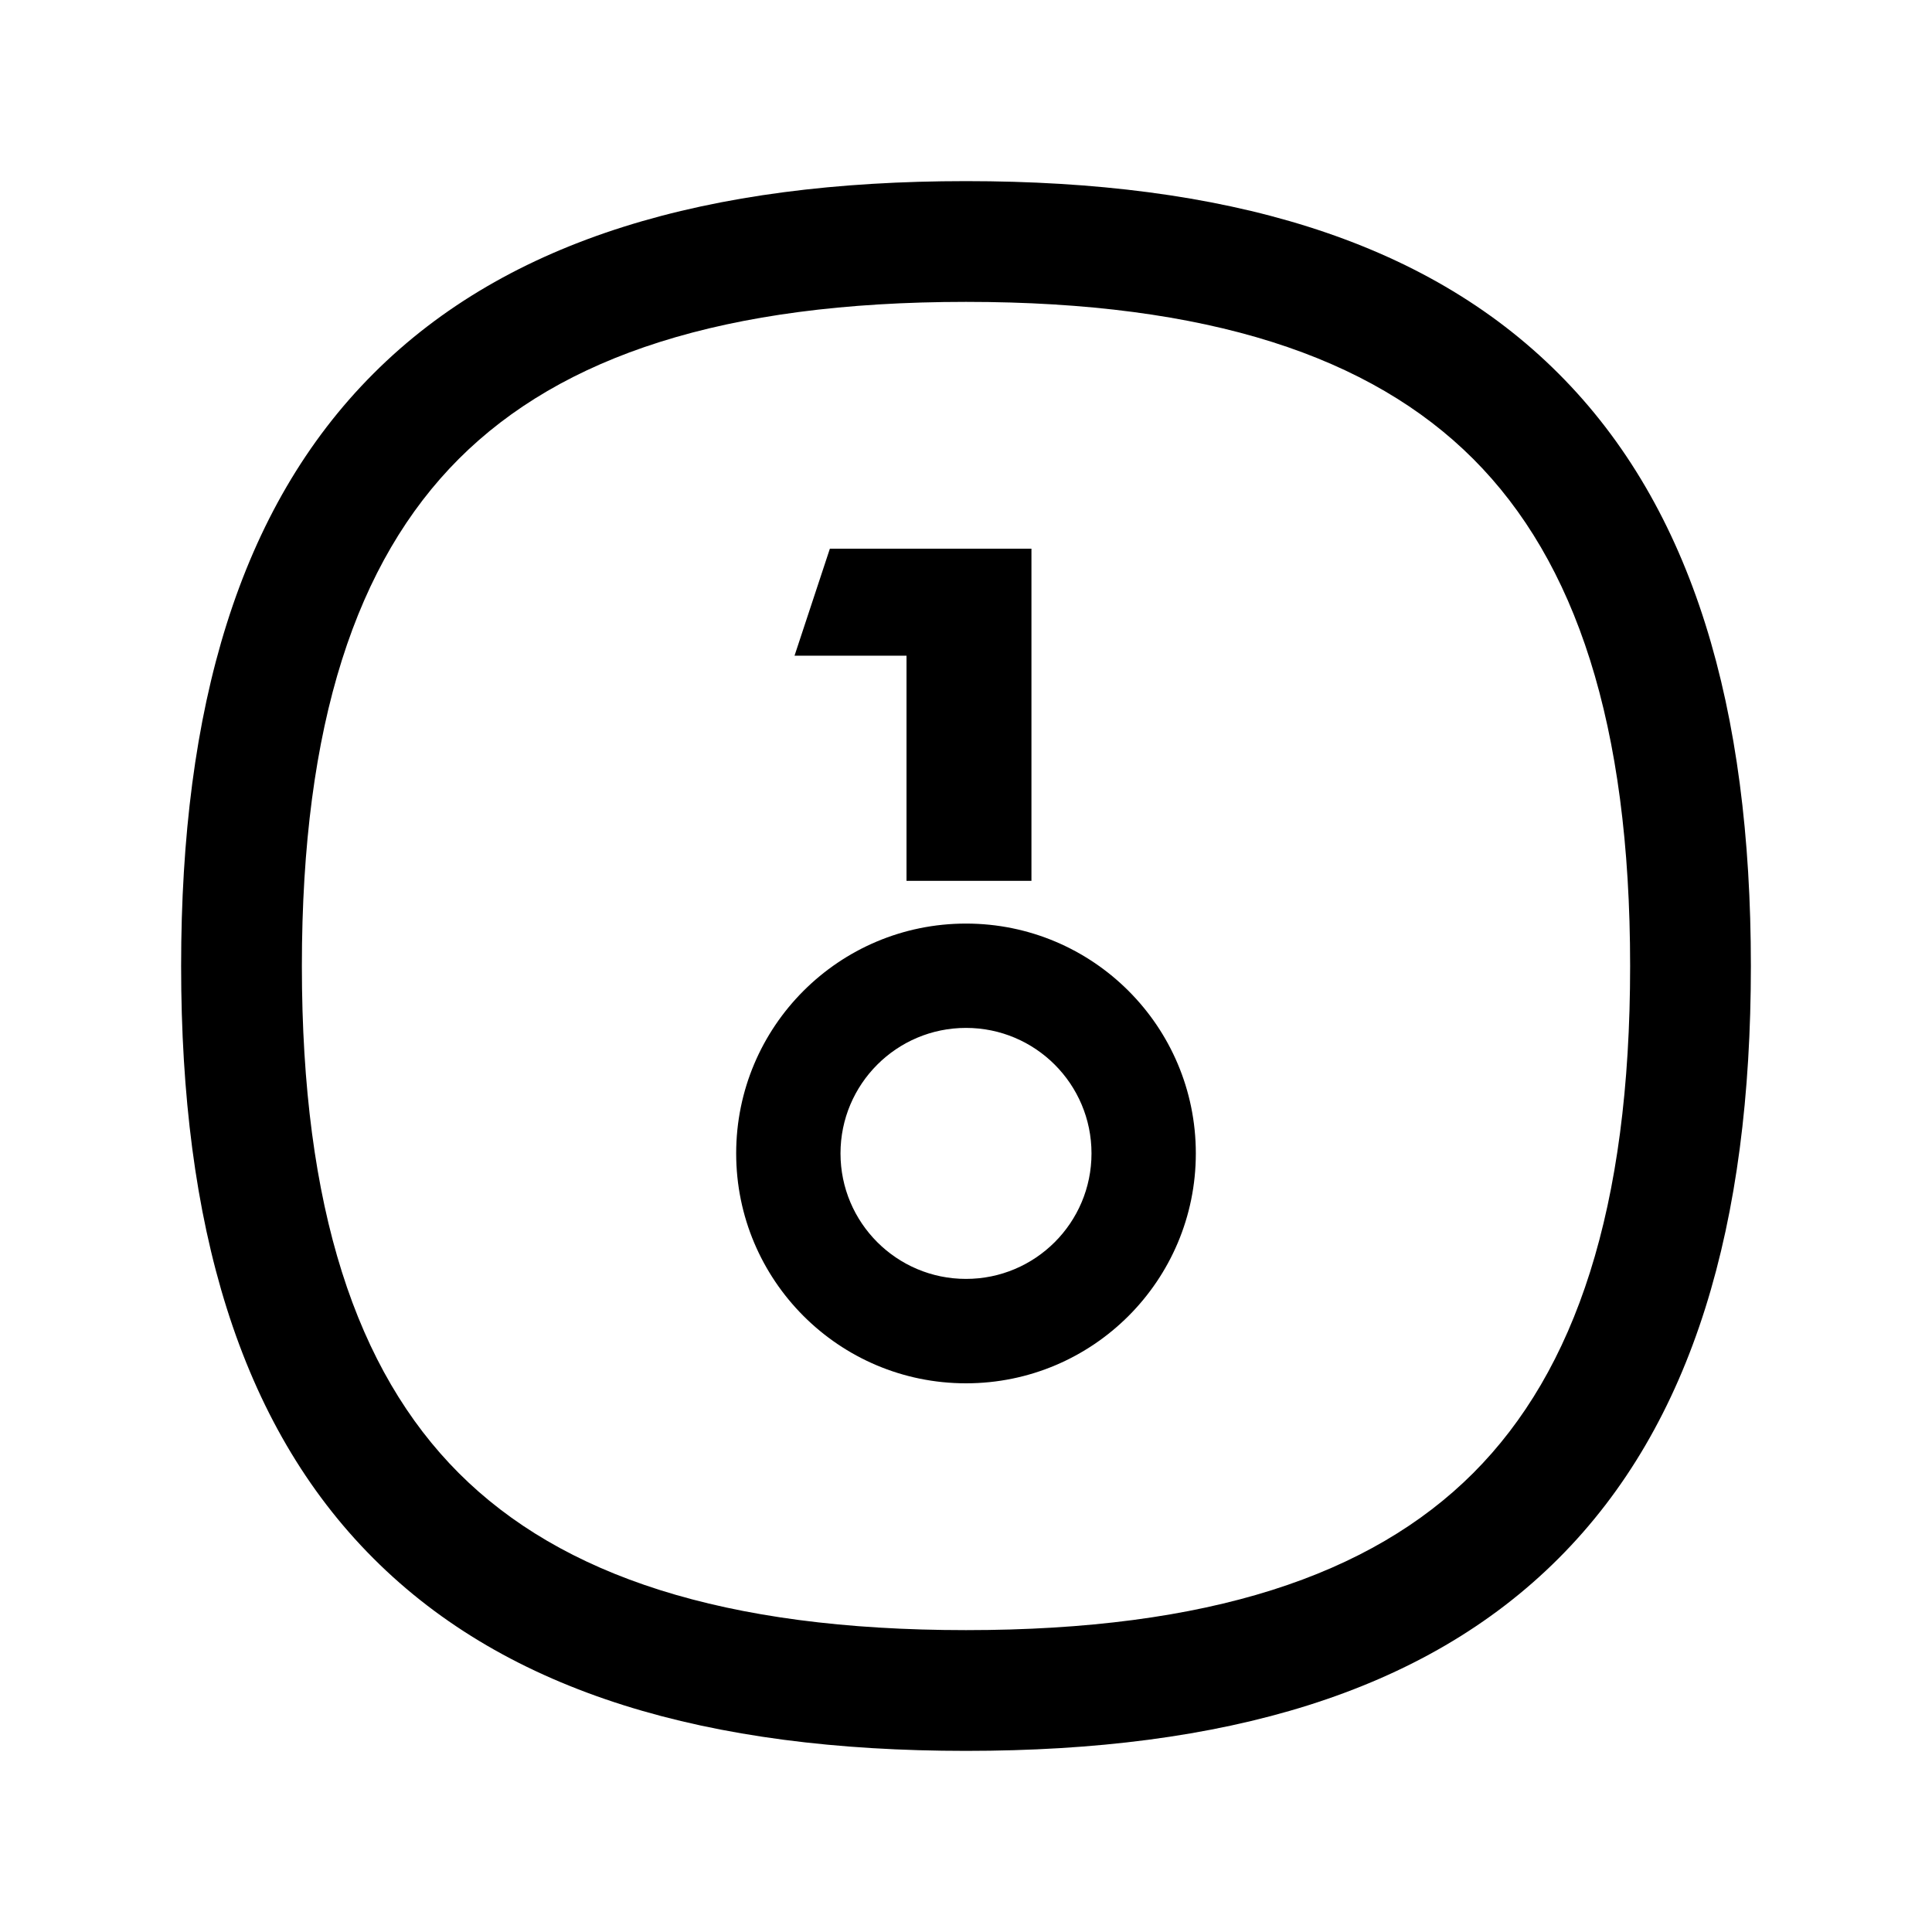
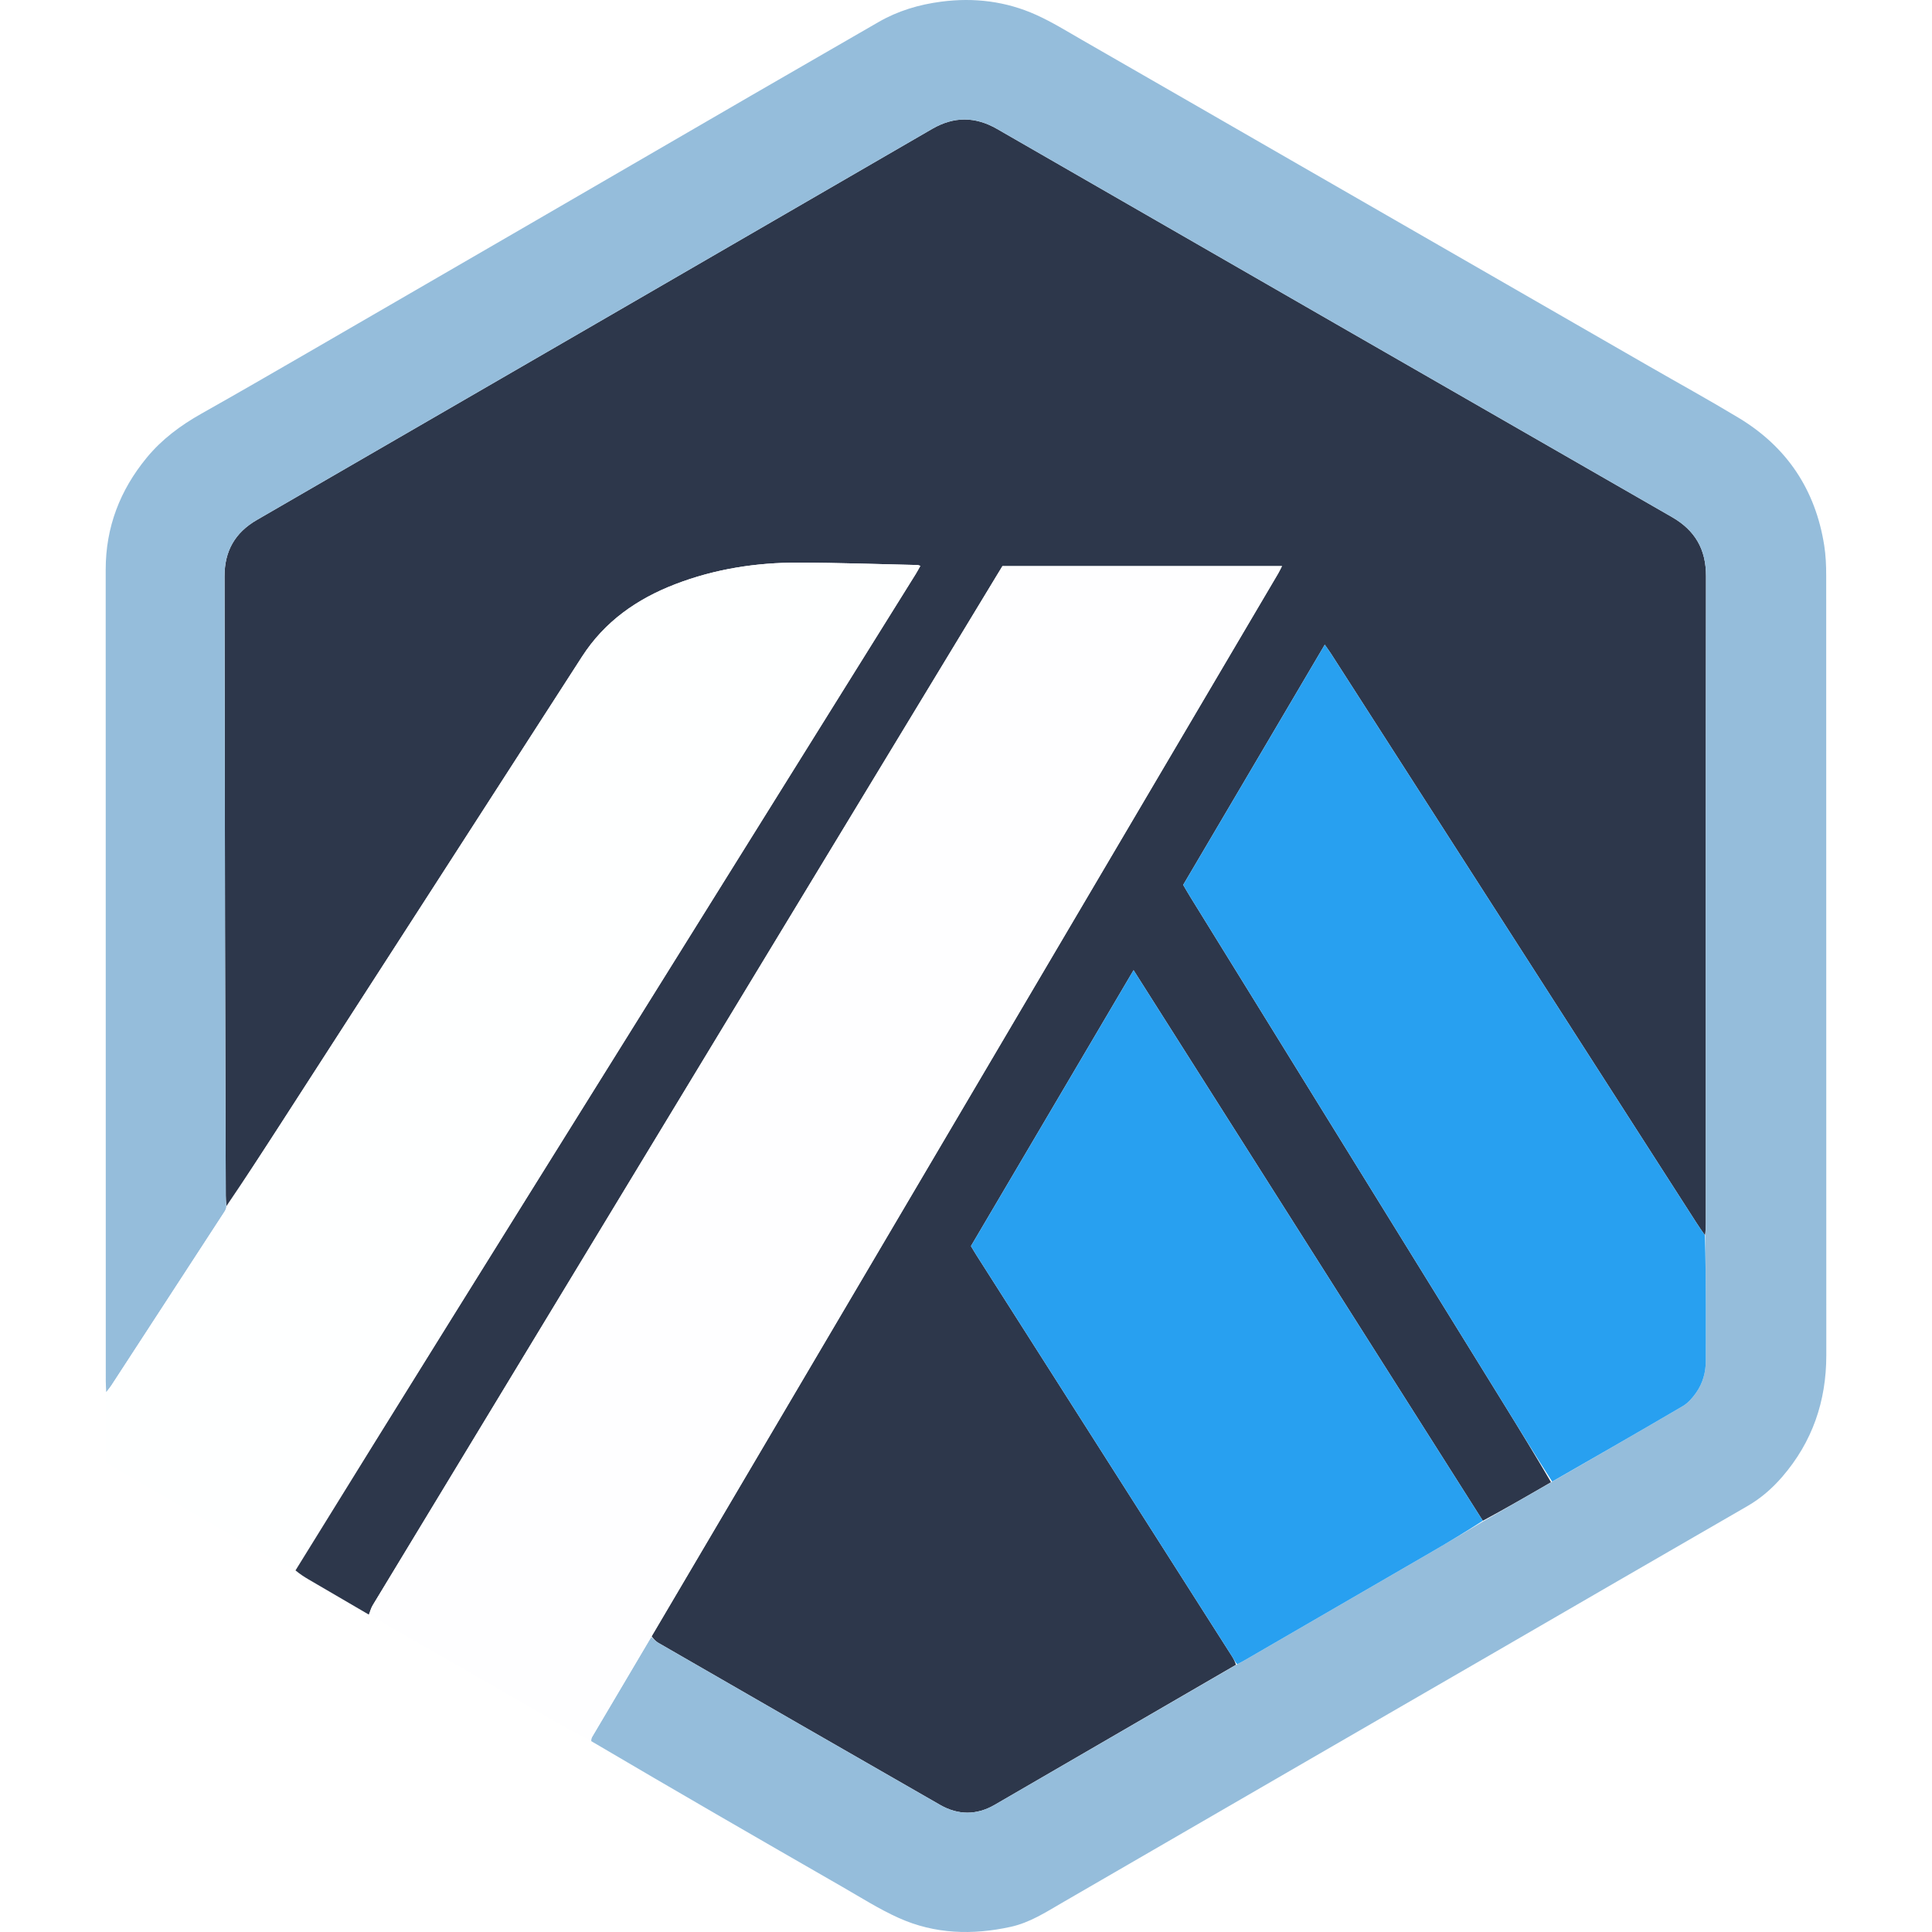
- <svg xmlns="http://www.w3.org/2000/svg" width="24" height="24" viewBox="0 0 24 24" fill="currentColor">
-   <path fill-rule="evenodd" clip-rule="evenodd" d="M5.7 5.7C4.427 6.974 3.75 8.989 3.75 12C3.75 15.011 4.427 17.026 5.7 18.3C6.974 19.573 8.989 20.25 12 20.25C15.011 20.25 17.026 19.573 18.3 18.3C19.573 17.026 20.25 15.011 20.25 12C20.25 8.989 19.573 6.974 18.3 5.7C17.026 4.427 15.011 3.75 12 3.75C8.989 3.75 6.974 4.427 5.7 5.7ZM4.64 4.64C6.313 2.966 8.798 2.25 12 2.25C15.202 2.25 17.687 2.966 19.36 4.64C21.034 6.313 21.75 8.798 21.75 12C21.75 15.202 21.034 17.687 19.36 19.36C17.687 21.034 15.202 21.75 12 21.75C8.798 21.75 6.313 21.034 4.64 19.36C2.966 17.687 2.25 15.202 2.25 12C2.25 8.798 2.966 6.313 4.64 4.64Z" />
-   <path d="M12.813 6.816H10.309L9.87 8.145H11.261V10.942H12.813V6.816Z" />
-   <path fill-rule="evenodd" clip-rule="evenodd" d="M14.855 14.328C14.855 15.905 13.577 17.184 12 17.184C10.423 17.184 9.145 15.905 9.145 14.328C9.145 12.751 10.423 11.473 12 11.473C13.577 11.473 14.855 12.751 14.855 14.328ZM13.559 14.328C13.559 15.189 12.861 15.887 12 15.887C11.139 15.887 10.441 15.189 10.441 14.328C10.441 13.467 11.139 12.769 12 12.769C12.861 12.769 13.559 13.467 13.559 14.328Z" />
+ <svg xmlns="http://www.w3.org/2000/svg" width="96" height="96" viewBox="0 0 96 96" fill="none">
+   <path d="M18.324 80.227C17.33 79.647 16.335 79.068 15.342 78.486C15.125 78.359 14.912 78.223 14.683 78.033C19.858 69.651 25.047 61.328 30.237 53.006C35.326 44.843 40.416 36.682 45.504 28.519C45.584 28.392 45.653 28.257 45.731 28.118C45.657 28.094 45.629 28.077 45.6 28.076C43.625 28.033 41.651 27.96 39.676 27.956C37.577 27.951 35.521 28.271 33.552 29.029C31.648 29.761 30.046 30.881 28.92 32.628C23.951 40.343 18.974 48.053 13.998 55.764C13.091 57.171 12.175 58.571 11.251 59.93C11.232 59.727 11.219 59.569 11.219 59.412C11.205 54.938 11.189 50.465 11.181 45.992C11.17 40.206 11.169 34.421 11.157 28.635C11.155 27.384 11.674 26.466 12.765 25.835C23.952 19.364 35.135 12.886 46.317 6.406C47.401 5.778 48.46 5.783 49.547 6.409C60.721 12.842 71.896 19.271 83.076 25.691C84.23 26.354 84.773 27.294 84.771 28.633C84.757 39.351 84.763 50.069 84.762 60.786C84.762 60.992 84.75 61.197 84.719 61.38C84.553 61.149 84.41 60.94 84.274 60.728C78.231 51.316 72.189 41.905 66.146 32.494C66.056 32.354 65.957 32.22 65.827 32.033C63.46 36.048 61.129 40.005 58.792 43.97C58.917 44.182 59.025 44.373 59.141 44.56C64.332 52.958 69.525 61.355 74.716 69.753C75.513 71.042 76.302 72.337 77.07 73.651C75.93 74.314 74.814 74.955 73.681 75.566C67.901 66.452 62.138 57.368 56.326 48.207C53.605 52.824 50.928 57.366 48.246 61.917C48.346 62.083 48.431 62.232 48.524 62.377C52.753 69.016 56.983 75.653 61.211 82.292C61.295 82.425 61.366 82.566 61.415 82.723C57.4 85.057 53.411 87.371 49.422 89.683C48.523 90.204 47.605 90.194 46.718 89.687C42.045 87.011 37.38 84.322 32.714 81.633C32.583 81.558 32.477 81.439 32.379 81.307C42.77 63.68 53.142 46.088 63.512 28.495C63.581 28.378 63.637 28.254 63.702 28.128C59.043 28.128 54.42 28.128 49.812 28.128C49.704 28.305 49.621 28.439 49.54 28.574C45.765 34.801 41.991 41.028 38.217 47.255C31.651 58.089 25.086 68.923 18.524 79.758C18.437 79.902 18.39 80.07 18.324 80.227Z" fill="#2D374B" />
+   <path d="M73.698 75.597C74.814 74.955 75.93 74.314 77.102 73.64C79.314 72.364 81.476 71.126 83.623 69.865C83.883 69.712 84.103 69.454 84.281 69.202C84.615 68.727 84.763 68.18 84.762 67.596C84.761 66.666 84.766 65.736 84.763 64.806C84.759 63.671 84.75 62.537 84.744 61.402C84.75 61.197 84.762 60.992 84.762 60.786C84.763 50.069 84.757 39.351 84.771 28.633C84.773 27.294 84.23 26.354 83.076 25.691C71.896 19.271 60.721 12.842 49.547 6.409C48.46 5.783 47.401 5.778 46.317 6.406C35.135 12.886 23.952 19.364 12.765 25.835C11.674 26.466 11.155 27.384 11.157 28.635C11.169 34.421 11.17 40.206 11.181 45.992C11.189 50.465 11.205 54.938 11.219 59.412C11.219 59.569 11.232 59.727 11.246 59.962C11.222 60.094 11.193 60.15 11.158 60.203C9.285 63.082 7.412 65.962 5.536 68.839C5.46 68.957 5.364 69.063 5.277 69.174C5.27 68.985 5.256 68.796 5.256 68.607C5.255 55.173 5.257 41.738 5.252 28.303C5.252 26.194 5.963 24.356 7.291 22.741C8.043 21.827 8.973 21.138 10 20.559C11.772 19.562 13.532 18.543 15.292 17.525C18.84 15.473 22.385 13.417 25.931 11.361C29.735 9.154 33.537 6.944 37.343 4.739C39.443 3.522 41.548 2.314 43.649 1.098C44.619 0.537 45.666 0.226 46.773 0.082C48.408 -0.131 49.99 0.064 51.488 0.739C52.276 1.094 53.017 1.555 53.768 1.986C57.377 4.058 60.982 6.137 64.588 8.213C70.353 11.531 76.119 14.849 81.884 18.166C83.387 19.031 84.907 19.867 86.392 20.762C88.789 22.206 90.208 24.333 90.644 27.099C90.722 27.594 90.743 28.103 90.743 28.605C90.748 41.518 90.746 54.431 90.748 67.345C90.748 69.625 90.055 71.65 88.557 73.383C88.06 73.958 87.497 74.451 86.829 74.836C82.555 77.299 78.289 79.777 74.02 82.249C71.141 83.916 68.26 85.579 65.382 87.246C61.18 89.679 56.981 92.115 52.778 94.546C51.962 95.019 51.172 95.534 50.223 95.743C48.32 96.161 46.449 96.106 44.663 95.304C43.689 94.867 42.778 94.287 41.849 93.753C37.694 91.366 33.544 88.971 29.378 86.516C29.38 86.409 29.39 86.362 29.413 86.322C30.395 84.661 31.378 83.001 32.36 81.341C32.477 81.439 32.583 81.558 32.714 81.633C37.38 84.322 42.045 87.011 46.718 89.687C47.605 90.194 48.523 90.204 49.422 89.683C53.411 87.371 57.4 85.057 61.446 82.714C61.6 82.633 61.699 82.583 61.794 82.528C64.921 80.717 68.049 78.907 71.174 77.092C72.02 76.601 72.857 76.096 73.698 75.597Z" fill="#95BDDB" />
+   <path d="M32.379 81.307C31.378 83.001 30.395 84.661 29.413 86.322C29.39 86.362 29.38 86.409 29.362 86.489C28.702 86.159 28.038 85.802 27.385 85.427C24.386 83.704 21.39 81.977 18.359 80.239C18.39 80.07 18.437 79.902 18.524 79.758C25.086 68.923 31.651 58.089 38.217 47.255C41.991 41.028 45.765 34.801 49.54 28.574C49.621 28.439 49.704 28.305 49.812 28.128C54.42 28.128 59.043 28.128 63.702 28.128C63.637 28.254 63.581 28.378 63.512 28.495C53.142 46.088 42.77 63.68 32.379 81.307Z" fill="#FEFEFF" />
+   <path d="M5.269 69.215C5.364 69.063 5.46 68.957 5.536 68.839C7.412 65.962 9.285 63.082 11.158 60.203C11.193 60.15 11.222 60.094 11.258 60.007C12.175 58.571 13.091 57.171 13.998 55.764C18.974 48.053 23.951 40.343 28.92 32.628C30.046 30.881 31.648 29.761 33.552 29.029C35.521 28.271 37.577 27.951 39.676 27.956C41.651 27.96 43.625 28.033 45.6 28.076C45.629 28.077 45.657 28.094 45.731 28.118C45.653 28.257 45.584 28.392 45.504 28.519C40.416 36.682 35.326 44.843 30.237 53.006C25.047 61.328 19.858 69.651 14.663 78.006C14.215 77.804 13.765 77.585 13.332 77.336C10.651 75.794 7.973 74.246 5.26 72.679C5.26 71.552 5.26 70.404 5.269 69.215Z" fill="#FEFFFF" />
+   <path d="M84.719 61.38C84.75 62.537 84.759 63.671 84.763 64.806C84.766 65.736 84.761 66.666 84.762 67.596C84.763 68.18 84.615 68.727 84.281 69.202C84.103 69.454 83.883 69.712 83.623 69.865C81.476 71.126 79.314 72.364 77.126 73.619C76.302 72.337 75.513 71.042 74.716 69.753C69.525 61.355 64.332 52.958 59.141 44.56C59.025 44.373 58.917 44.182 58.792 43.97C61.129 40.005 63.46 36.048 65.827 32.033C65.957 32.22 66.056 32.354 66.146 32.494C72.189 41.905 78.231 51.316 84.274 60.728C84.41 60.94 84.553 61.149 84.719 61.38Z" fill="#28A0F0" />
+   <path d="M73.681 75.566C72.857 76.096 72.02 76.601 71.174 77.092C68.049 78.907 64.921 80.717 61.794 82.528C61.699 82.583 61.6 82.633 61.473 82.695C61.366 82.566 61.295 82.425 61.211 82.292C56.983 75.653 52.753 69.016 48.524 62.377C48.431 62.232 48.346 62.083 48.246 61.917C50.928 57.366 53.605 52.824 56.326 48.207C62.138 57.368 67.901 66.452 73.681 75.566Z" fill="#28A0F0" />
</svg>
